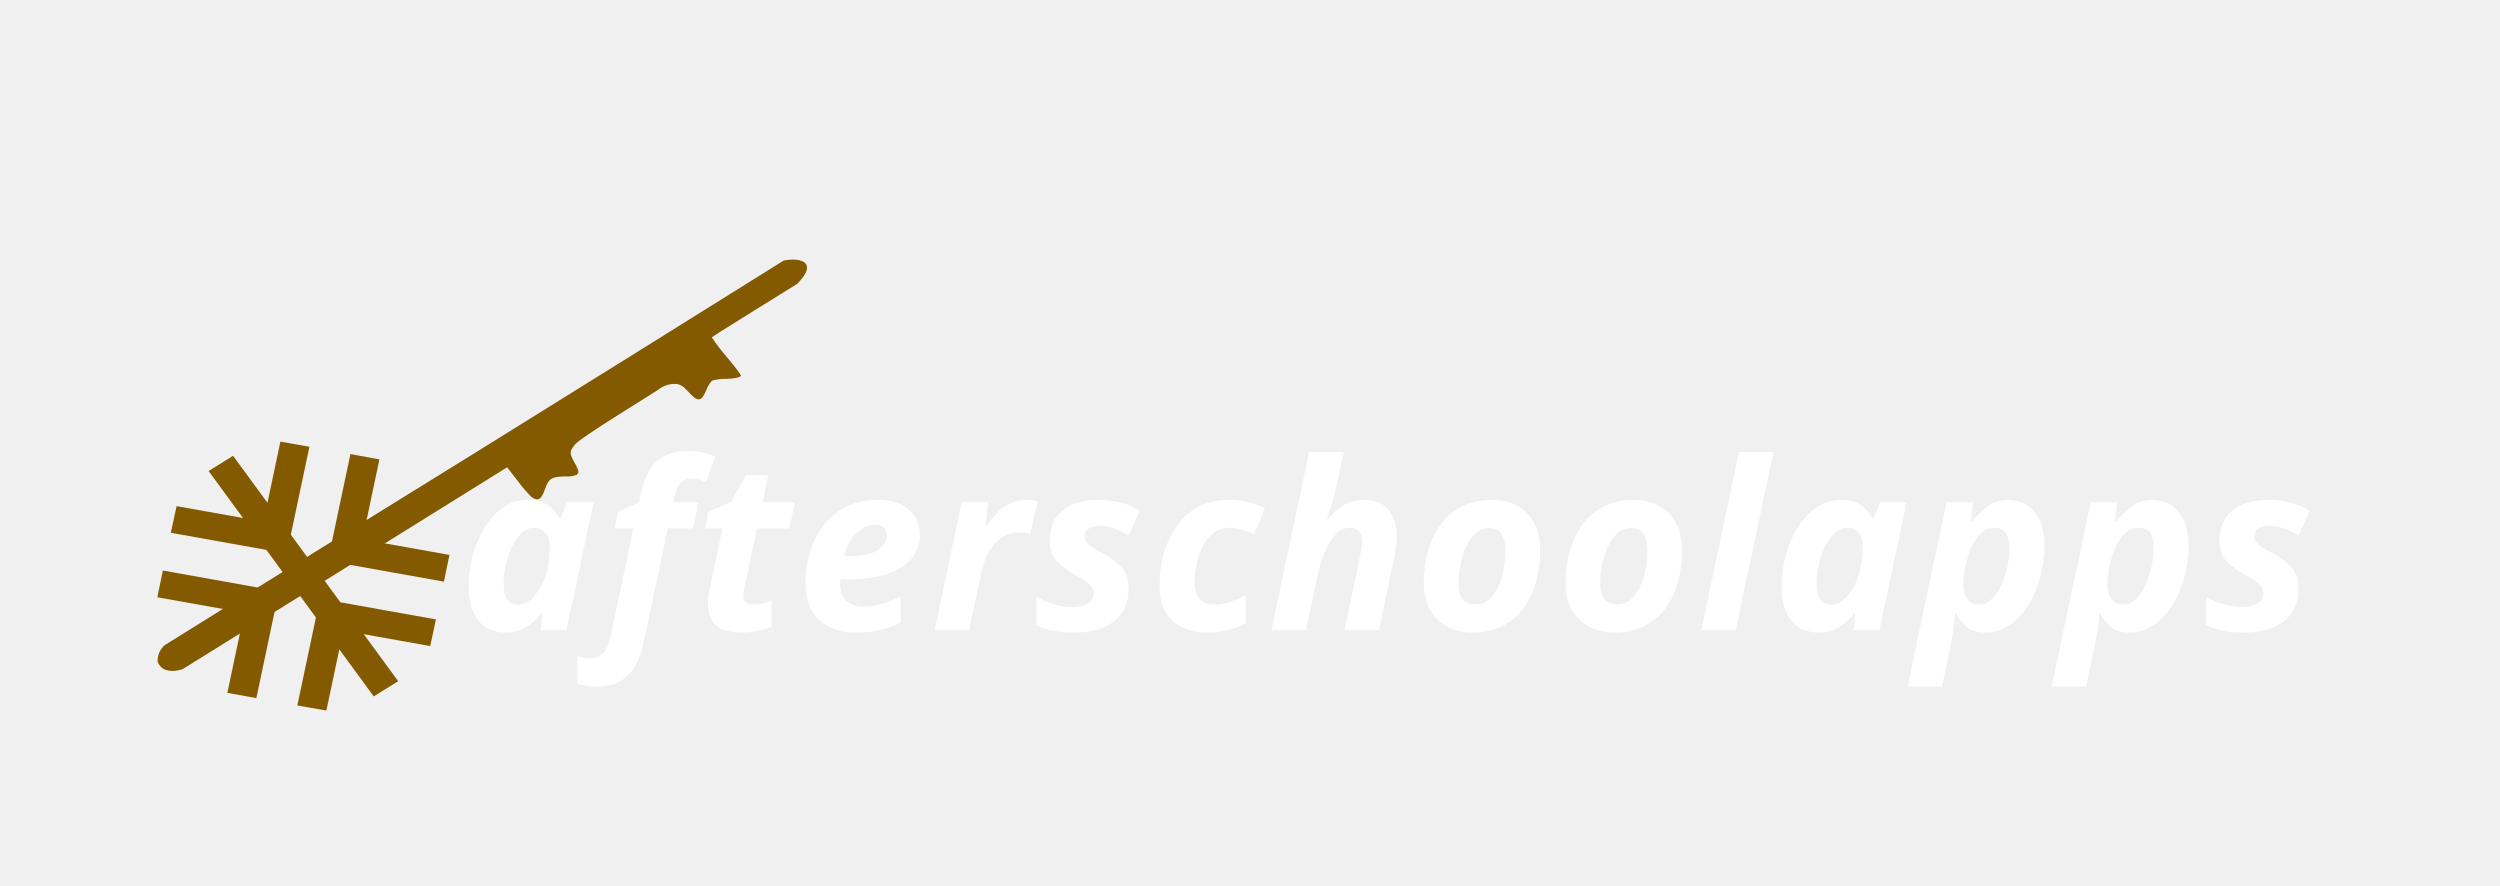
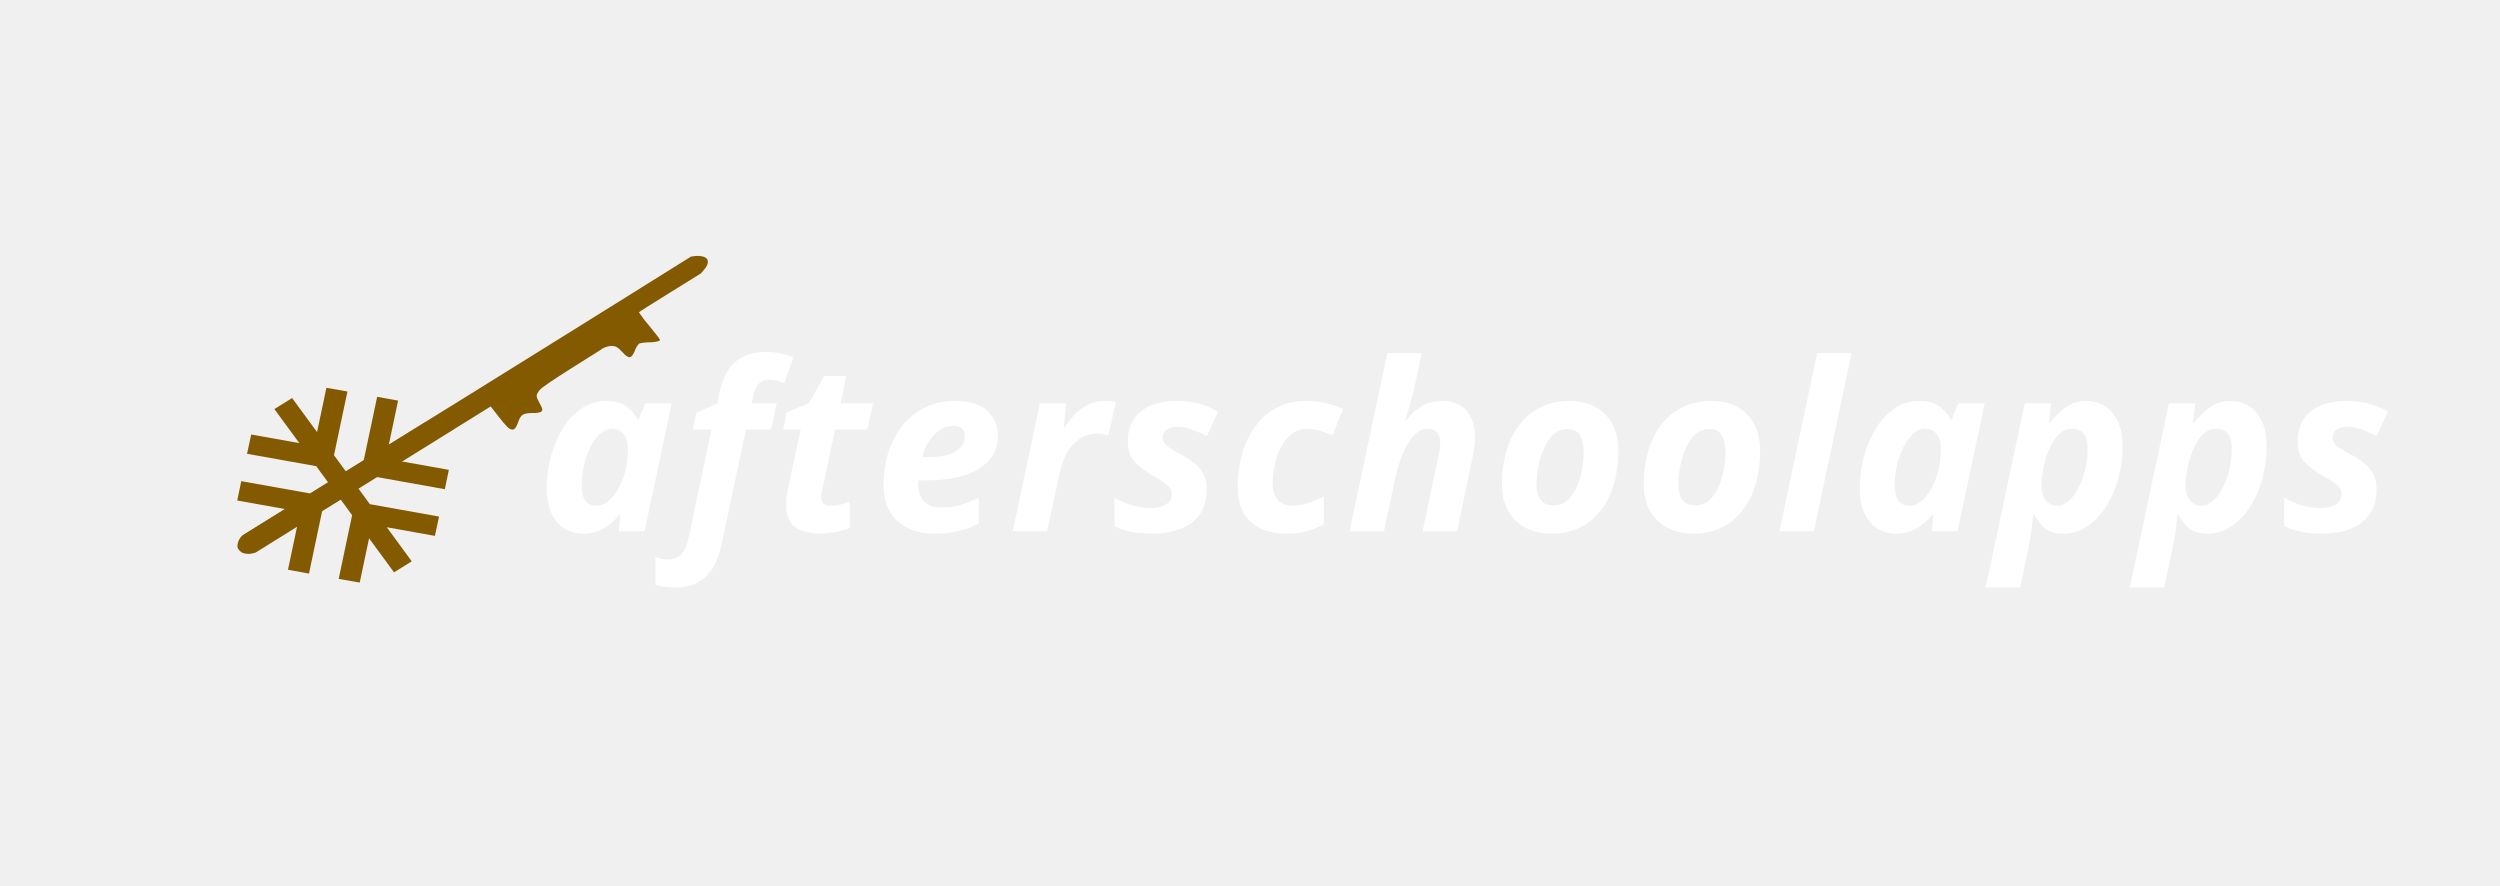
<svg xmlns="http://www.w3.org/2000/svg" width="480" height="170" viewBox="0 0 480 170">
  <defs>
    <clipPath id="clip-asap">
      <rect width="480" height="170" />
    </clipPath>
  </defs>
  <g id="asap" clip-path="url(#clip-asap)">
-     <g id="Group_190" data-name="Group 190" transform="translate(88 76.495)">
+     <g id="Group_190" data-name="Group 190" transform="translate(103 57.495)">
      <text id="afterschoolapps" transform="translate(0 44.505)" fill="#fff" font-size="45" font-family="Muli" font-weight="800" font-style="italic" letter-spacing="0.02em">
        <tspan x="0" y="0">afterschoolapps</tspan>
      </text>
    </g>
-     <g id="Group_1" data-name="Group 1" transform="translate(75.761 178) rotate(-138)">
-       <g id="key" transform="translate(35.299 -1.005) rotate(14)">
+     <g id="Group_1" data-name="Group 1" transform="translate(78.761 141) rotate(-138)">
+       <g id="key" transform="translate(24.142 -3.13) rotate(14)">
        <g id="ac_unit-24px" transform="translate(0 0)">
-           <path id="Path_15" data-name="Path 15" d="M62.57,64.611-1.767,67.116.738.755l64.337-2.5Z" transform="translate(0 0)" fill="none" />
-           <path id="Path_16" data-name="Path 16" d="M-.81,30.761l11.179-.435-9.024,9.3L4.977,43.4,17.955,30.031l5.361-.209-.209,5.53L10.129,48.724l3.659,3.751,9.024-9.3-.435,11.53,5.361-.209.435-11.53,8.347,8.621,3.954-4.047-12.006-12.4.209-5.53,5.361-.209L46.045,41.8l3.928-4.074-8.347-8.621L52.8,28.674l.209-5.53-11.179.435,9.024-9.3L47.227,10.5,34.248,23.874l-5.361.209.209-5.53L42.074,5.182,38.415,1.431l-9.024,9.3L29.826-.8l-5.361.209-.435,11.53L15.682,2.316,11.728,6.363l12.006,12.4-.209,5.53-5.361.209L6.158,12.1,2.23,16.175,10.577,24.8-.6,25.231Z" transform="translate(5.552 5.73)" fill="#835a00" />
+           <path id="Path_15" data-name="Path 15" d="M46.6,48.068,0,49.883,1.814,1.814,48.417,0Z" transform="translate(0 0)" fill="none" />
+           <path id="Path_16" data-name="Path 16" d="M0,22.863l8.1-.315L1.561,29.282l2.631,2.737,9.4-9.686,3.884-.151-.151,4.006-9.4,9.686,2.651,2.717,6.536-6.734L16.8,40.208l3.884-.151.315-8.352,6.046,6.244L29.9,35.018l-8.7-8.981.151-4.006,3.884-.151,8.7,8.981,2.845-2.951-6.046-6.244,8.1-.315.151-4.006-8.1.315,6.536-6.734L34.8,8.189l-9.4,9.686-3.884.151.151-4.006,9.4-9.686L28.412,1.618,21.876,8.352,22.191,0,18.307.151,17.992,8.5,11.946,2.259,9.082,5.19l8.7,8.981-.151,4.006-3.884.151-8.7-8.981L2.2,12.3l6.046,6.244-8.1.315Z" transform="translate(4.715 4.837)" fill="#835a00" />
        </g>
-         <path id="Path_11" data-name="Path 11" d="M13.9-.274a3.928,3.928,0,0,1,1.891,2.983c.016.216-.608,16.31-1.381,35.742-.877,21.96-1.873,48.361-2.639,69.7l-1.217,34.336-.327.663c-.817,1.629-1.952,2.639-2.805,2.475-.813-.166-1.408-1.03-1.83-2.709l-.2-.761.364-9.636c.25-6.635.341-9.675.281-9.751a36.625,36.625,0,0,0-4.623.279c-3.2.3-4.571.375-4.628.22-.13-.35.274-1.351,1.052-2.585a10.044,10.044,0,0,0,1.3-2.5,5.524,5.524,0,0,0-.889-1.937c-1.338-2.038-1.062-2.621,1.434-3.013,1.631-.241,2.213-.48,2.754-1.113a5.023,5.023,0,0,0,1.022-3.49c.008-2.307.76-17.617.208-19.213-.551-1.615-.737-1.746-2.829-1.94-1.426-.142-1.844-.244-1.993-.494a1.231,1.231,0,0,1-.18-.506,5.391,5.391,0,0,1,.972-1.95c1.434-2.185,1.46-2.857.158-4.6-1.279-1.725-1.245-2.4.144-2.983a26.91,26.91,0,0,1,3.978-.47l3.42-.232L8.689,39.581l.744-20.063L10.05,2.913l.233-.7A4.743,4.743,0,0,1,11.818.083,2.655,2.655,0,0,1,13.9-.274Z" transform="translate(19.759 0.551)" fill="#835a00" />
+         <path id="Path_11" data-name="Path 11" d="M12.415.061a2.845,2.845,0,0,1,1.37,2.16c.011.157-.44,11.814-1,25.89-.635,15.906-1.357,35.03-1.912,50.49l-.881,24.871-.237.481c-.592,1.18-1.414,1.912-2.032,1.793-.589-.12-1.02-.746-1.326-1.962l-.146-.551.263-6.98c.181-4.806.247-7.008.2-7.063a26.53,26.53,0,0,0-3.348.2c-2.318.219-3.311.272-3.353.159-.094-.253.2-.979.762-1.872a7.275,7.275,0,0,0,.944-1.808,4,4,0,0,0-.644-1.4c-.97-1.476-.769-1.9,1.039-2.183,1.182-.175,1.6-.348,1.995-.806a3.638,3.638,0,0,0,.741-2.528C4.858,77.278,5.4,66.189,5,65.033s-.534-1.265-2.049-1.406c-1.033-.1-1.335-.176-1.444-.358a.891.891,0,0,1-.13-.366,3.905,3.905,0,0,1,.7-1.413c1.039-1.583,1.057-2.069.114-3.332-.926-1.249-.9-1.736.1-2.161a19.492,19.492,0,0,1,2.881-.341l2.477-.168.98-26.56L9.181,14.4,9.627,2.369,9.8,1.862A3.436,3.436,0,0,1,10.908.319,1.923,1.923,0,0,1,12.415.061Z" transform="translate(13.245 1.408)" fill="#835a00" />
      </g>
    </g>
  </g>
</svg>
